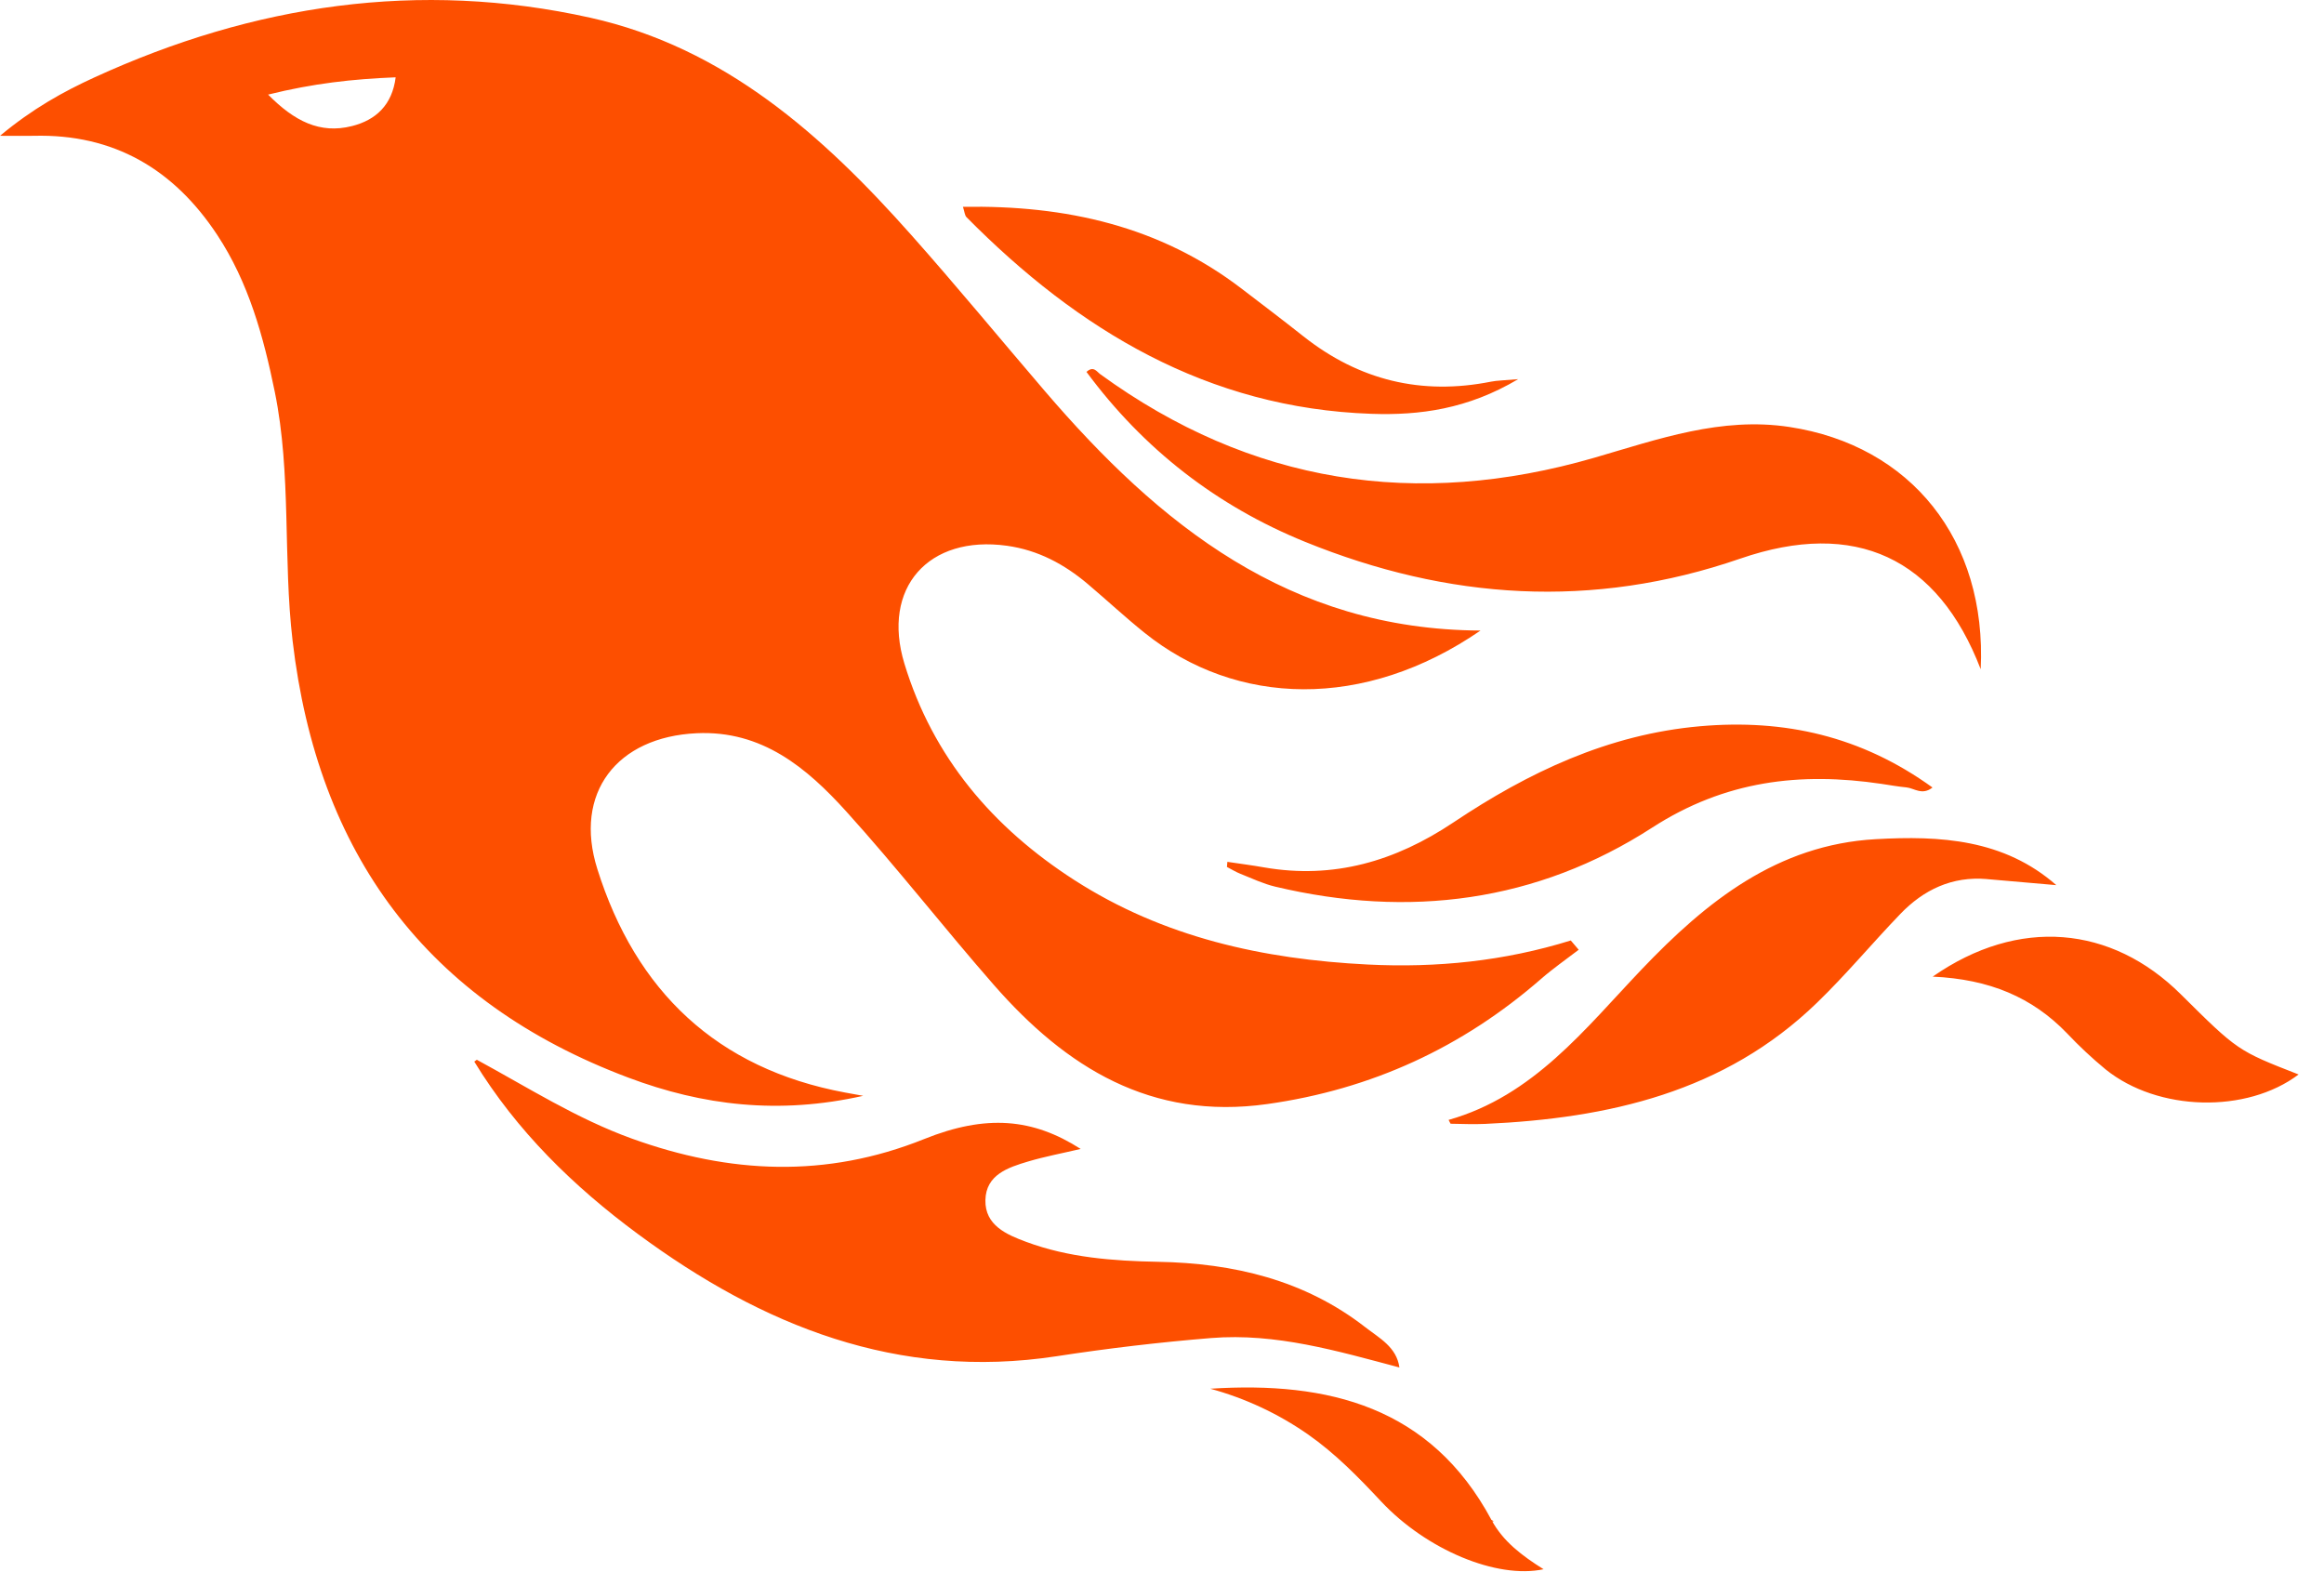
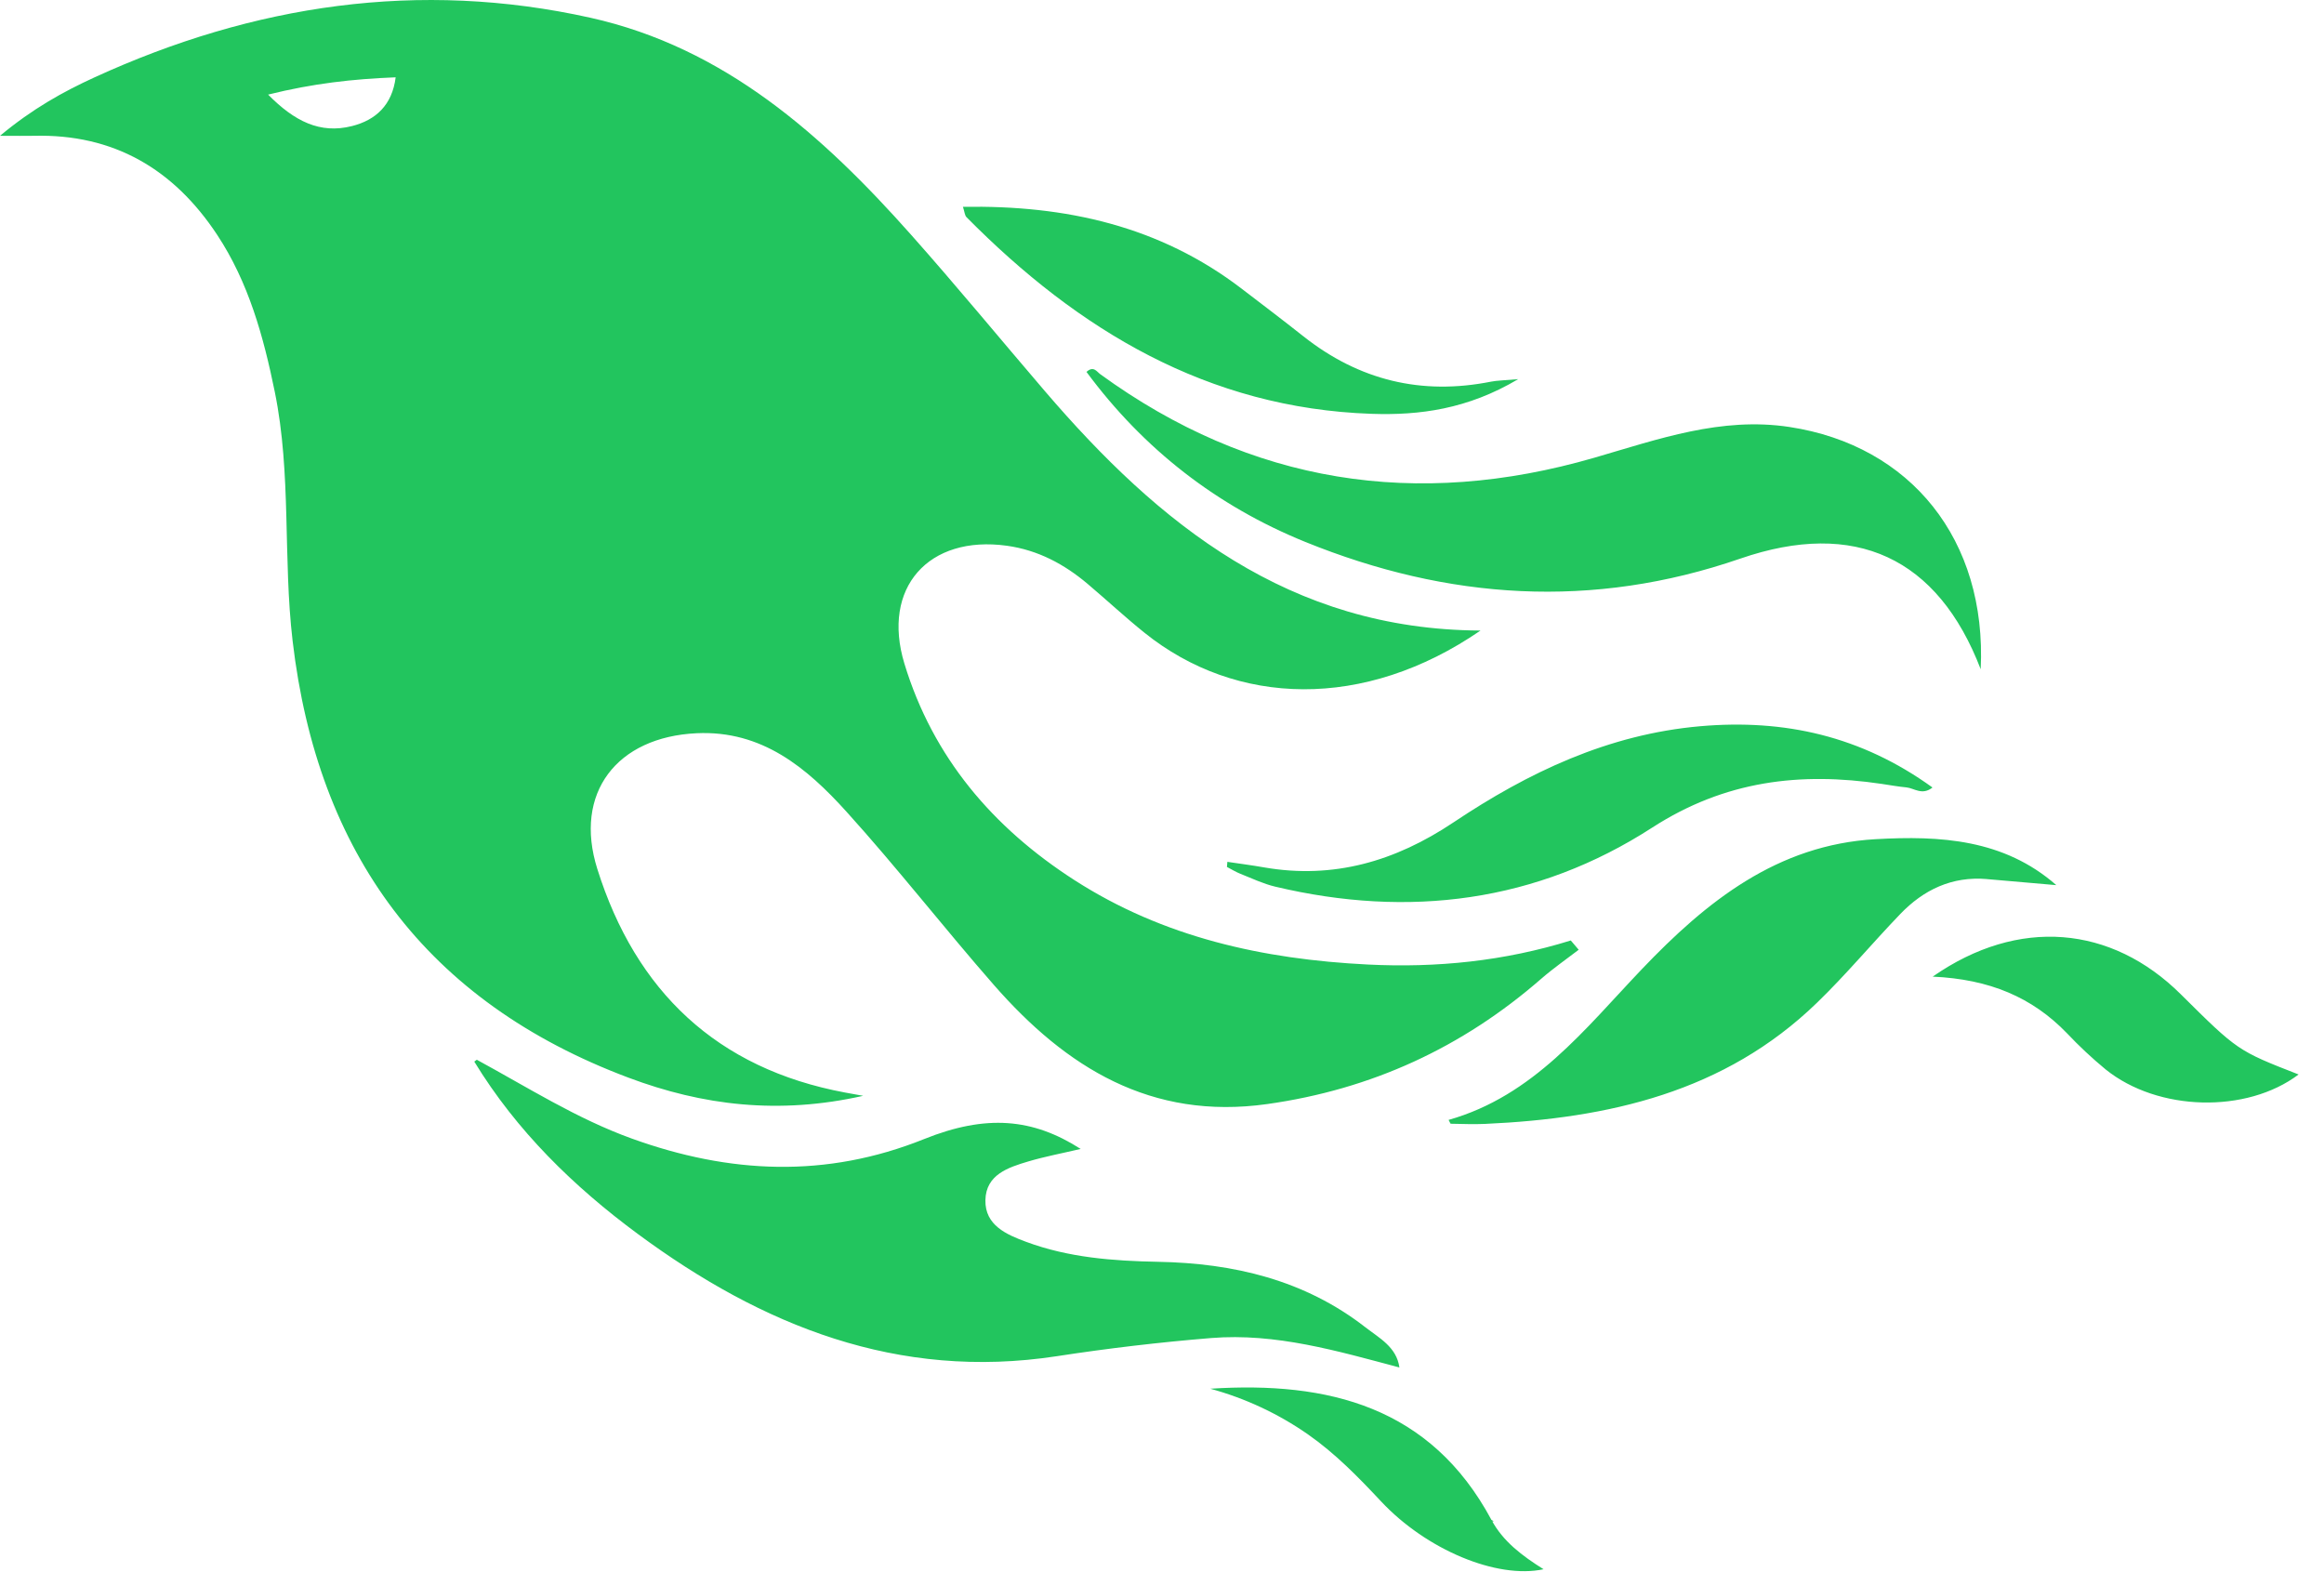
<svg xmlns="http://www.w3.org/2000/svg" viewBox="0 0 71 48" fill="currentColor" aria-hidden="true">
-   <path d="m26.371 33.477-.552-.1c-3.92-.729-6.397-3.1-7.57-6.829-.733-2.324.597-4.035 3.035-4.148 1.995-.092 3.362 1.055 4.57 2.39 1.557 1.72 2.984 3.558 4.514 5.305 2.202 2.515 4.797 4.134 8.347 3.634 3.183-.448 5.958-1.725 8.371-3.828.363-.316.761-.592 1.144-.886l-.241-.284c-2.027.63-4.093.841-6.205.735-3.195-.16-6.24-.828-8.964-2.582-2.486-1.601-4.319-3.746-5.19-6.611-.704-2.315.736-3.934 3.135-3.6.948.133 1.746.56 2.463 1.165.583.493 1.143 1.015 1.738 1.493 2.8 2.25 6.712 2.375 10.265-.068-5.842-.026-9.817-3.24-13.308-7.313-1.366-1.594-2.7-3.216-4.095-4.785-2.698-3.036-5.692-5.71-9.79-6.623C12.8-.623 7.745.14 2.893 2.361 1.926 2.804.997 3.319 0 4.149c.494 0 .763.006 1.032 0 2.446-.064 4.28 1.023 5.602 3.024.962 1.457 1.415 3.104 1.761 4.798.513 2.515.247 5.078.544 7.605.761 6.494 4.08 11.026 10.26 13.346 2.267.852 4.591 1.135 7.172.555ZM10.751 3.852c-.976.246-1.756-.148-2.56-.962 1.377-.343 2.592-.476 3.897-.528-.107.848-.607 1.306-1.336 1.49Zm32.002 37.924c-.085-.626-.62-.901-1.04-1.228-1.857-1.446-4.03-1.958-6.333-2-1.375-.026-2.735-.128-4.031-.61-.595-.22-1.26-.505-1.244-1.272.015-.78.693-1 1.31-1.184.505-.15 1.026-.247 1.6-.382-1.46-.936-2.886-1.065-4.787-.3-2.993 1.202-5.943 1.06-8.926-.017-1.684-.608-3.179-1.563-4.735-2.408l-.077.057c1.29 2.115 3.034 3.817 5.004 5.271 3.793 2.8 7.936 4.471 12.784 3.73A66.714 66.714 0 0 1 37 40.877c1.98-.16 3.866.398 5.753.899Zm-9.14-30.345c-.105-.076-.206-.266-.42-.069 1.745 2.36 3.985 4.098 6.683 5.193 4.354 1.767 8.773 2.07 13.293.51 3.51-1.21 6.033-.028 7.343 3.38.19-3.955-2.137-6.837-5.843-7.401-2.084-.318-4.01.373-5.962.94-5.434 1.575-10.485.798-15.094-2.553Zm27.085 15.425c.708.059 1.416.123 2.124.185-1.6-1.405-3.55-1.517-5.523-1.404-3.003.17-5.167 1.903-7.14 3.972-1.739 1.824-3.31 3.87-5.903 4.604.043.078.054.117.066.117.35.005.699.021 1.047.005 3.768-.17 7.317-.965 10.14-3.7.89-.86 1.685-1.817 2.544-2.71.716-.746 1.584-1.159 2.645-1.07Zm-8.753-4.67c-2.812.246-5.254 1.409-7.548 2.943-1.766 1.18-3.654 1.738-5.776 1.37-.374-.066-.75-.114-1.124-.17l-.013.156c.135.07.265.151.405.207.354.14.702.308 1.07.395 4.083.971 7.992.474 11.516-1.803 2.221-1.435 4.521-1.707 7.013-1.336.252.038.503.083.756.107.234.022.479.255.795.003-2.179-1.574-4.526-2.096-7.094-1.872Zm-10.049-9.544c1.475.051 2.943-.142 4.486-1.059-.452.04-.643.04-.827.076-2.126.424-4.033-.04-5.733-1.383-.623-.493-1.257-.974-1.889-1.457-2.503-1.914-5.374-2.555-8.514-2.5.05.154.054.26.108.315 3.417 3.455 7.371 5.836 12.369 6.008Zm24.727 17.731c-2.114-2.097-4.952-2.367-7.578-.537 1.738.078 3.043.632 4.101 1.728a13 13 0 0 0 1.182 1.106c1.6 1.29 4.311 1.352 5.896.155-1.861-.726-1.861-.726-3.601-2.452Zm-21.058 16.06c-1.858-3.46-4.981-4.24-8.59-4.008a9.667 9.667 0 0 1 2.977 1.39c.84.586 1.547 1.311 2.243 2.055 1.38 1.473 3.534 2.376 4.962 2.07-.656-.412-1.238-.848-1.592-1.507Zl-.006.006-.036-.004.021.018.012.053Za.127.127 0 0 0 .015.043c.005.008.038 0 .058-.002Zl-.008.01.005.026.024.014Z" fill="#FD4F00" />
+   <path d="m26.371 33.477-.552-.1c-3.92-.729-6.397-3.1-7.57-6.829-.733-2.324.597-4.035 3.035-4.148 1.995-.092 3.362 1.055 4.57 2.39 1.557 1.72 2.984 3.558 4.514 5.305 2.202 2.515 4.797 4.134 8.347 3.634 3.183-.448 5.958-1.725 8.371-3.828.363-.316.761-.592 1.144-.886l-.241-.284c-2.027.63-4.093.841-6.205.735-3.195-.16-6.24-.828-8.964-2.582-2.486-1.601-4.319-3.746-5.19-6.611-.704-2.315.736-3.934 3.135-3.6.948.133 1.746.56 2.463 1.165.583.493 1.143 1.015 1.738 1.493 2.8 2.25 6.712 2.375 10.265-.068-5.842-.026-9.817-3.24-13.308-7.313-1.366-1.594-2.7-3.216-4.095-4.785-2.698-3.036-5.692-5.71-9.79-6.623C12.8-.623 7.745.14 2.893 2.361 1.926 2.804.997 3.319 0 4.149c.494 0 .763.006 1.032 0 2.446-.064 4.28 1.023 5.602 3.024.962 1.457 1.415 3.104 1.761 4.798.513 2.515.247 5.078.544 7.605.761 6.494 4.08 11.026 10.26 13.346 2.267.852 4.591 1.135 7.172.555ZM10.751 3.852c-.976.246-1.756-.148-2.56-.962 1.377-.343 2.592-.476 3.897-.528-.107.848-.607 1.306-1.336 1.49Zm32.002 37.924c-.085-.626-.62-.901-1.04-1.228-1.857-1.446-4.03-1.958-6.333-2-1.375-.026-2.735-.128-4.031-.61-.595-.22-1.26-.505-1.244-1.272.015-.78.693-1 1.31-1.184.505-.15 1.026-.247 1.6-.382-1.46-.936-2.886-1.065-4.787-.3-2.993 1.202-5.943 1.06-8.926-.017-1.684-.608-3.179-1.563-4.735-2.408l-.077.057c1.29 2.115 3.034 3.817 5.004 5.271 3.793 2.8 7.936 4.471 12.784 3.73A66.714 66.714 0 0 1 37 40.877c1.98-.16 3.866.398 5.753.899Zm-9.14-30.345c-.105-.076-.206-.266-.42-.069 1.745 2.36 3.985 4.098 6.683 5.193 4.354 1.767 8.773 2.07 13.293.51 3.51-1.21 6.033-.028 7.343 3.38.19-3.955-2.137-6.837-5.843-7.401-2.084-.318-4.01.373-5.962.94-5.434 1.575-10.485.798-15.094-2.553Zm27.085 15.425c.708.059 1.416.123 2.124.185-1.6-1.405-3.55-1.517-5.523-1.404-3.003.17-5.167 1.903-7.14 3.972-1.739 1.824-3.31 3.87-5.903 4.604.043.078.054.117.066.117.35.005.699.021 1.047.005 3.768-.17 7.317-.965 10.14-3.7.89-.86 1.685-1.817 2.544-2.71.716-.746 1.584-1.159 2.645-1.07Zm-8.753-4.67c-2.812.246-5.254 1.409-7.548 2.943-1.766 1.18-3.654 1.738-5.776 1.37-.374-.066-.75-.114-1.124-.17l-.013.156c.135.07.265.151.405.207.354.14.702.308 1.07.395 4.083.971 7.992.474 11.516-1.803 2.221-1.435 4.521-1.707 7.013-1.336.252.038.503.083.756.107.234.022.479.255.795.003-2.179-1.574-4.526-2.096-7.094-1.872Zm-10.049-9.544c1.475.051 2.943-.142 4.486-1.059-.452.04-.643.04-.827.076-2.126.424-4.033-.04-5.733-1.383-.623-.493-1.257-.974-1.889-1.457-2.503-1.914-5.374-2.555-8.514-2.5.05.154.054.26.108.315 3.417 3.455 7.371 5.836 12.369 6.008Zm24.727 17.731c-2.114-2.097-4.952-2.367-7.578-.537 1.738.078 3.043.632 4.101 1.728a13 13 0 0 0 1.182 1.106c1.6 1.29 4.311 1.352 5.896.155-1.861-.726-1.861-.726-3.601-2.452Zm-21.058 16.06c-1.858-3.46-4.981-4.24-8.59-4.008a9.667 9.667 0 0 1 2.977 1.39c.84.586 1.547 1.311 2.243 2.055 1.38 1.473 3.534 2.376 4.962 2.07-.656-.412-1.238-.848-1.592-1.507Zl-.006.006-.036-.004.021.018.012.053Za.127.127 0 0 0 .015.043c.005.008.038 0 .058-.002Zl-.008.01.005.026.024.014Z" fill="#22c55e" />
</svg>
